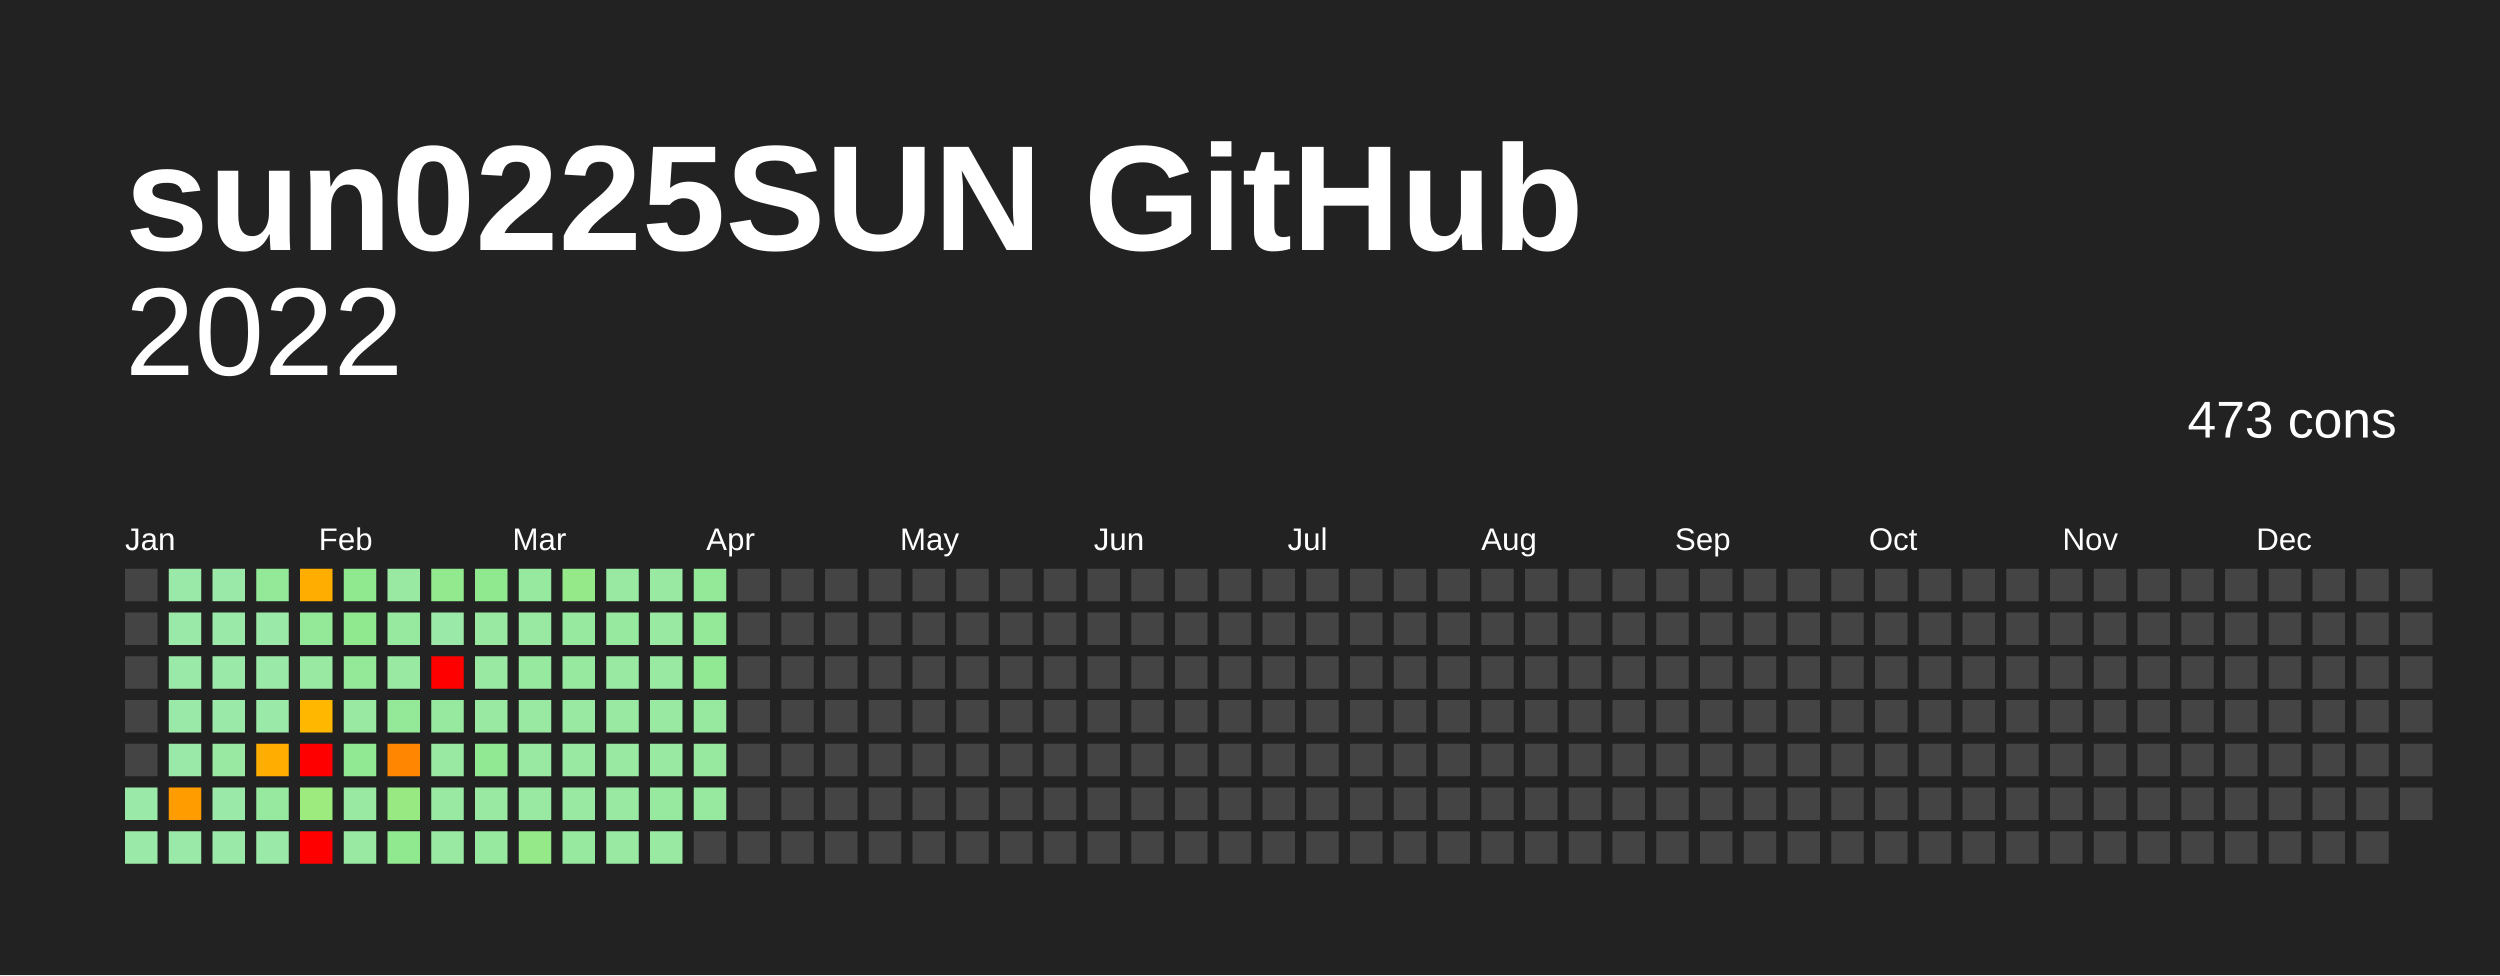
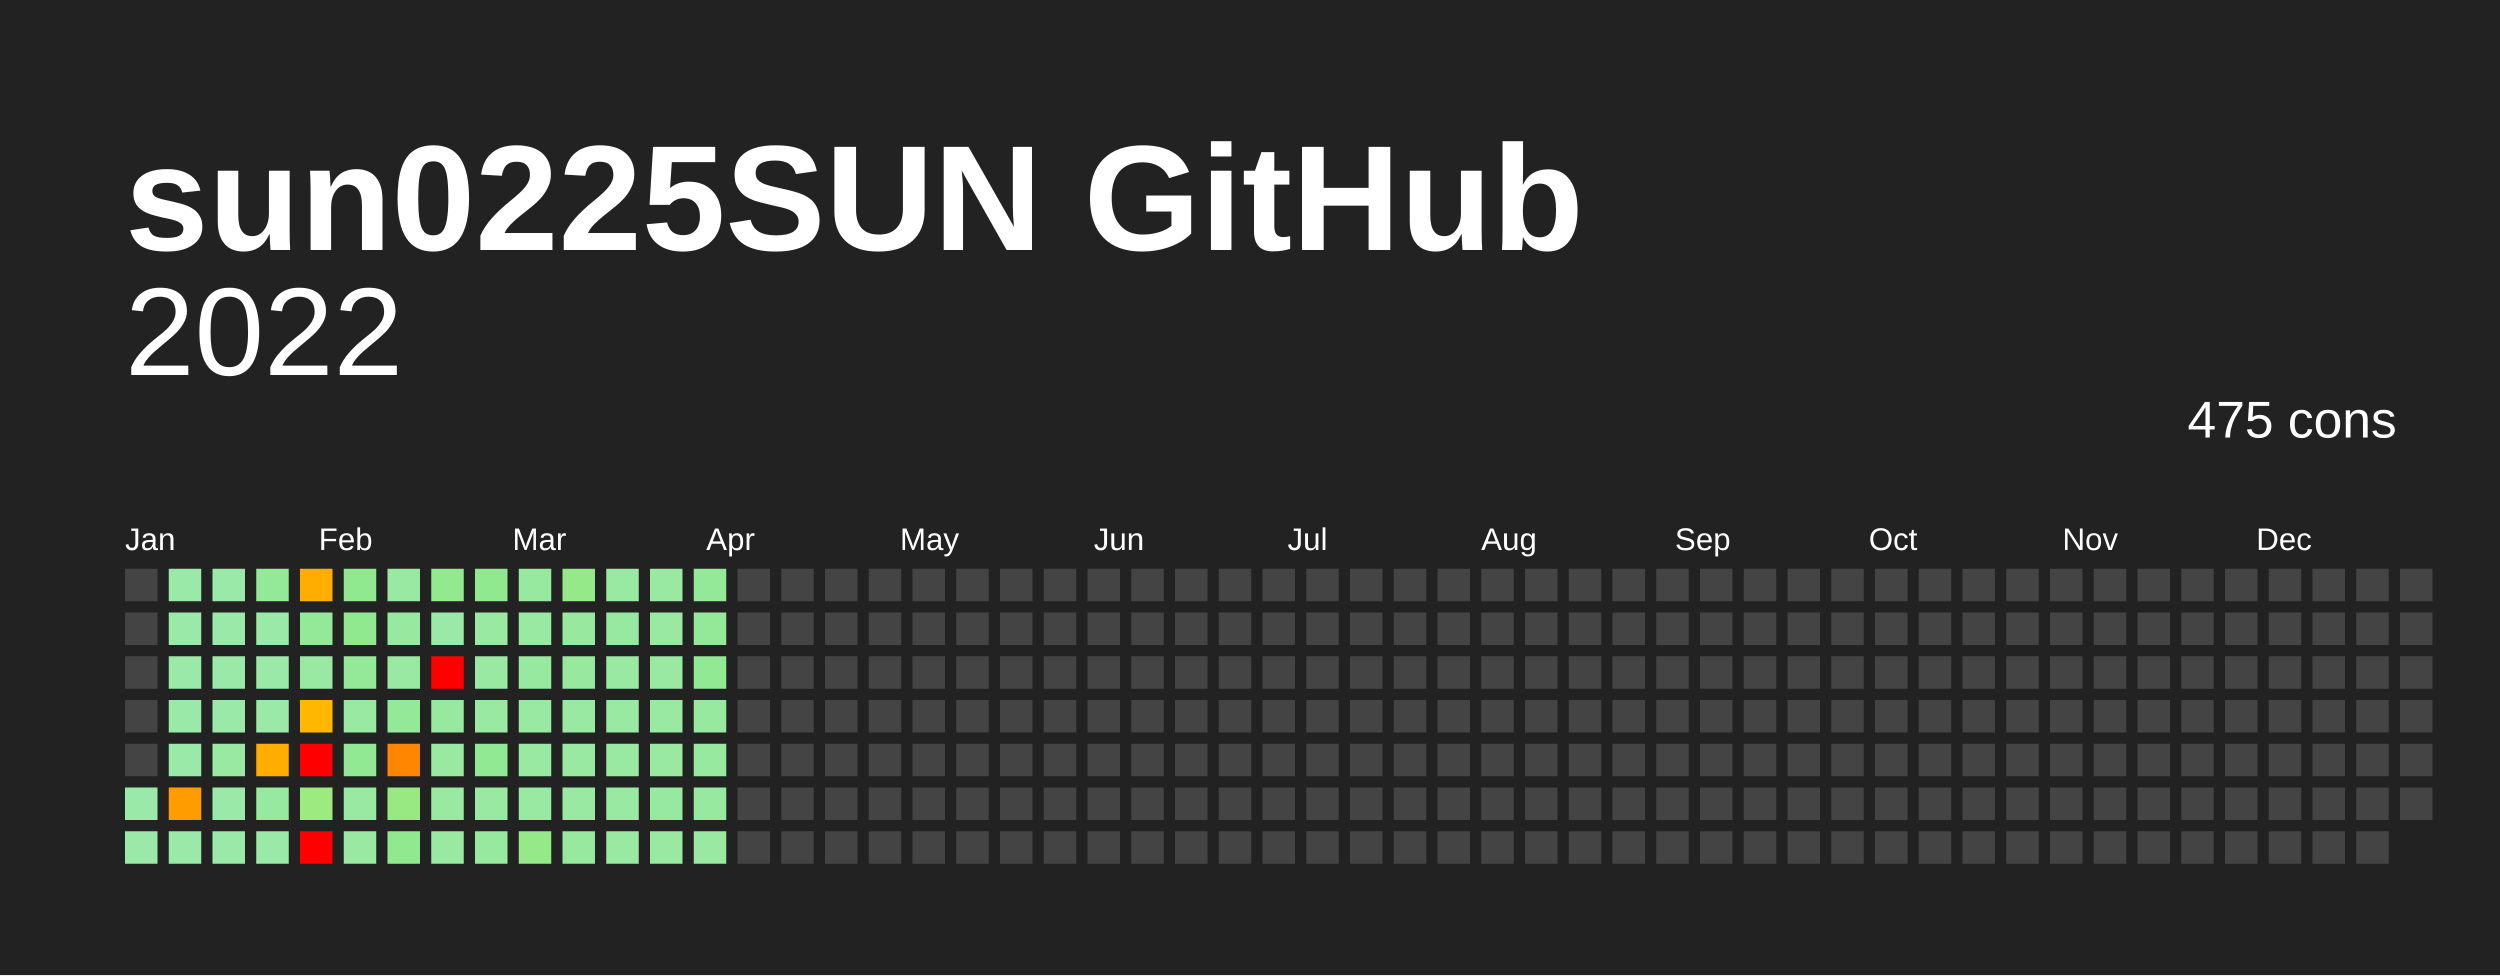
<svg xmlns="http://www.w3.org/2000/svg" baseProfile="full" height="78mm" version="1.1" viewBox="0,0,200,78" width="200mm">
  <defs />
  <rect fill="#222222" height="78" width="200" x="0" y="0" />
  <text fill="#FFFFFF" style="font-size:12px; font-family:Arial; font-weight:bold;" x="10" y="20">sun0225SUN GitHub</text>
  <text alignment-baseline="hanging" fill="#FFFFFF" style="font-size:10.0px; font-family:Arial;" x="10" y="30">2022</text>
-   <text alignment-baseline="hanging" fill="#FFFFFF" style="font-size:4.125px; font-family:Arial;" x="175" y="35">473 cons</text>
+   <text alignment-baseline="hanging" fill="#FFFFFF" style="font-size:4.125px; font-family:Arial;" x="175" y="35">475 cons</text>
  <text fill="#FFFFFF" style="font-size:2.5px; font-family:Arial" x="10.0" y="44">Jan</text>
  <text fill="#FFFFFF" style="font-size:2.5px; font-family:Arial" x="25.5" y="44">Feb</text>
  <text fill="#FFFFFF" style="font-size:2.5px; font-family:Arial" x="41.0" y="44">Mar</text>
  <text fill="#FFFFFF" style="font-size:2.5px; font-family:Arial" x="56.5" y="44">Apr</text>
  <text fill="#FFFFFF" style="font-size:2.5px; font-family:Arial" x="72.0" y="44">May</text>
  <text fill="#FFFFFF" style="font-size:2.5px; font-family:Arial" x="87.5" y="44">Jun</text>
  <text fill="#FFFFFF" style="font-size:2.5px; font-family:Arial" x="103.0" y="44">Jul</text>
  <text fill="#FFFFFF" style="font-size:2.5px; font-family:Arial" x="118.5" y="44">Aug</text>
  <text fill="#FFFFFF" style="font-size:2.5px; font-family:Arial" x="134.0" y="44">Sep</text>
  <text fill="#FFFFFF" style="font-size:2.5px; font-family:Arial" x="149.5" y="44">Oct</text>
  <text fill="#FFFFFF" style="font-size:2.5px; font-family:Arial" x="165.0" y="44">Nov</text>
  <text fill="#FFFFFF" style="font-size:2.5px; font-family:Arial" x="180.5" y="44">Dec</text>
  <rect fill="#444444" height="2.6" width="2.6" x="10.0" y="45.5" />
  <rect fill="#444444" height="2.6" width="2.6" x="10.0" y="49.0" />
  <rect fill="#444444" height="2.6" width="2.6" x="10.0" y="52.5" />
  <rect fill="#444444" height="2.6" width="2.6" x="10.0" y="56.0" />
  <rect fill="#444444" height="2.6" width="2.6" x="10.0" y="59.5" />
  <rect fill="#9be9a8" height="2.6" width="2.6" x="10.0" y="63.0" />
  <rect fill="#9be9a8" height="2.6" width="2.6" x="10.0" y="66.5" />
  <rect fill="#9be9a8" height="2.6" width="2.6" x="13.5" y="45.5" />
  <rect fill="#9be9a8" height="2.6" width="2.6" x="13.5" y="49.0" />
  <rect fill="#9be9a8" height="2.6" width="2.6" x="13.5" y="52.5" />
  <rect fill="#9be9a8" height="2.6" width="2.6" x="13.5" y="56.0" />
  <rect fill="#9be9a8" height="2.6" width="2.6" x="13.5" y="59.5" />
  <rect fill="#ff9d00" height="2.6" width="2.6" x="13.5" y="63.0" />
  <rect fill="#9be9a8" height="2.6" width="2.6" x="13.5" y="66.5" />
  <rect fill="#9be9a8" height="2.6" width="2.6" x="17.0" y="45.5" />
  <rect fill="#9be9a8" height="2.6" width="2.6" x="17.0" y="49.0" />
  <rect fill="#9be9a8" height="2.6" width="2.6" x="17.0" y="52.5" />
  <rect fill="#9be9a8" height="2.6" width="2.6" x="17.0" y="56.0" />
  <rect fill="#99e9a3" height="2.6" width="2.6" x="17.0" y="59.5" />
  <rect fill="#9be9a8" height="2.6" width="2.6" x="17.0" y="63.0" />
  <rect fill="#9be9a8" height="2.6" width="2.6" x="17.0" y="66.5" />
  <rect fill="#94e999" height="2.6" width="2.6" x="20.5" y="45.5" />
  <rect fill="#9be9a8" height="2.6" width="2.6" x="20.5" y="49.0" />
  <rect fill="#9be9a8" height="2.6" width="2.6" x="20.5" y="52.5" />
  <rect fill="#9be9a8" height="2.6" width="2.6" x="20.5" y="56.0" />
  <rect fill="#ffae00" height="2.6" width="2.6" x="20.5" y="59.5" />
  <rect fill="#96e99e" height="2.6" width="2.6" x="20.5" y="63.0" />
  <rect fill="#9be9a8" height="2.6" width="2.6" x="20.5" y="66.5" />
  <rect fill="#ffae00" height="2.6" width="2.6" x="24.0" y="45.5" />
  <rect fill="#94e999" height="2.6" width="2.6" x="24.0" y="49.0" />
  <rect fill="#99e9a3" height="2.6" width="2.6" x="24.0" y="52.5" />
  <rect fill="#ffb700" height="2.6" width="2.6" x="24.0" y="56.0" />
  <rect fill="red" height="2.6" width="2.6" x="24.0" y="59.5" />
  <rect fill="#9dea7e" height="2.6" width="2.6" x="24.0" y="63.0" />
  <rect fill="red" height="2.6" width="2.6" x="24.0" y="66.5" />
  <rect fill="#91e98f" height="2.6" width="2.6" x="27.5" y="45.5" />
  <rect fill="#91e98f" height="2.6" width="2.6" x="27.5" y="49.0" />
  <rect fill="#94e999" height="2.6" width="2.6" x="27.5" y="52.5" />
  <rect fill="#99e9a3" height="2.6" width="2.6" x="27.5" y="56.0" />
  <rect fill="#92e993" height="2.6" width="2.6" x="27.5" y="59.5" />
  <rect fill="#99e9a3" height="2.6" width="2.6" x="27.5" y="63.0" />
  <rect fill="#99e9a3" height="2.6" width="2.6" x="27.5" y="66.5" />
  <rect fill="#99e9a3" height="2.6" width="2.6" x="31.0" y="45.5" />
  <rect fill="#96e99e" height="2.6" width="2.6" x="31.0" y="49.0" />
  <rect fill="#99e9a3" height="2.6" width="2.6" x="31.0" y="52.5" />
  <rect fill="#94e999" height="2.6" width="2.6" x="31.0" y="56.0" />
  <rect fill="#ff8600" height="2.6" width="2.6" x="31.0" y="59.5" />
  <rect fill="#99e983" height="2.6" width="2.6" x="31.0" y="63.0" />
  <rect fill="#91e98f" height="2.6" width="2.6" x="31.0" y="66.5" />
  <rect fill="#93e98d" height="2.6" width="2.6" x="34.5" y="45.5" />
  <rect fill="#9be9a8" height="2.6" width="2.6" x="34.5" y="49.0" />
  <rect fill="red" height="2.6" width="2.6" x="34.5" y="52.5" />
  <rect fill="#96e99e" height="2.6" width="2.6" x="34.5" y="56.0" />
  <rect fill="#99e9a3" height="2.6" width="2.6" x="34.5" y="59.5" />
  <rect fill="#99e9a3" height="2.6" width="2.6" x="34.5" y="63.0" />
  <rect fill="#99e9a3" height="2.6" width="2.6" x="34.5" y="66.5" />
  <rect fill="#91e98f" height="2.6" width="2.6" x="38.0" y="45.5" />
  <rect fill="#99e9a3" height="2.6" width="2.6" x="38.0" y="49.0" />
  <rect fill="#99e9a3" height="2.6" width="2.6" x="38.0" y="52.5" />
  <rect fill="#99e9a3" height="2.6" width="2.6" x="38.0" y="56.0" />
  <rect fill="#92e993" height="2.6" width="2.6" x="38.0" y="59.5" />
  <rect fill="#99e9a3" height="2.6" width="2.6" x="38.0" y="63.0" />
  <rect fill="#96e99e" height="2.6" width="2.6" x="38.0" y="66.5" />
  <rect fill="#96e99e" height="2.6" width="2.6" x="41.5" y="45.5" />
  <rect fill="#99e9a3" height="2.6" width="2.6" x="41.5" y="49.0" />
  <rect fill="#96e99e" height="2.6" width="2.6" x="41.5" y="52.5" />
  <rect fill="#99e9a3" height="2.6" width="2.6" x="41.5" y="56.0" />
  <rect fill="#99e9a3" height="2.6" width="2.6" x="41.5" y="59.5" />
  <rect fill="#99e9a3" height="2.6" width="2.6" x="41.5" y="63.0" />
  <rect fill="#95e988" height="2.6" width="2.6" x="41.5" y="66.5" />
  <rect fill="#95e988" height="2.6" width="2.6" x="45.0" y="45.5" />
  <rect fill="#96e99e" height="2.6" width="2.6" x="45.0" y="49.0" />
  <rect fill="#96e99e" height="2.6" width="2.6" x="45.0" y="52.5" />
  <rect fill="#99e9a3" height="2.6" width="2.6" x="45.0" y="56.0" />
  <rect fill="#99e9a3" height="2.6" width="2.6" x="45.0" y="59.5" />
  <rect fill="#99e9a3" height="2.6" width="2.6" x="45.0" y="63.0" />
  <rect fill="#96e99e" height="2.6" width="2.6" x="45.0" y="66.5" />
  <rect fill="#99e9a3" height="2.6" width="2.6" x="48.5" y="45.5" />
  <rect fill="#96e99e" height="2.6" width="2.6" x="48.5" y="49.0" />
  <rect fill="#99e9a3" height="2.6" width="2.6" x="48.5" y="52.5" />
  <rect fill="#99e9a3" height="2.6" width="2.6" x="48.5" y="56.0" />
  <rect fill="#99e9a3" height="2.6" width="2.6" x="48.5" y="59.5" />
  <rect fill="#99e9a3" height="2.6" width="2.6" x="48.5" y="63.0" />
  <rect fill="#99e9a3" height="2.6" width="2.6" x="48.5" y="66.5" />
  <rect fill="#99e9a3" height="2.6" width="2.6" x="52.0" y="45.5" />
  <rect fill="#99e9a3" height="2.6" width="2.6" x="52.0" y="49.0" />
  <rect fill="#99e9a3" height="2.6" width="2.6" x="52.0" y="52.5" />
  <rect fill="#99e9a3" height="2.6" width="2.6" x="52.0" y="56.0" />
  <rect fill="#99e9a3" height="2.6" width="2.6" x="52.0" y="59.5" />
  <rect fill="#96e99e" height="2.6" width="2.6" x="52.0" y="63.0" />
  <rect fill="#99e9a3" height="2.6" width="2.6" x="52.0" y="66.5" />
  <rect fill="#94e999" height="2.6" width="2.6" x="55.5" y="45.5" />
  <rect fill="#94e999" height="2.6" width="2.6" x="55.5" y="49.0" />
  <rect fill="#92e993" height="2.6" width="2.6" x="55.5" y="52.5" />
  <rect fill="#96e99e" height="2.6" width="2.6" x="55.5" y="56.0" />
  <rect fill="#96e99e" height="2.6" width="2.6" x="55.5" y="59.5" />
  <rect fill="#96e99e" height="2.6" width="2.6" x="55.5" y="63.0" />
-   <rect fill="#444444" height="2.6" width="2.6" x="55.5" y="66.5" />
+   <rect fill="#99e9a3" height="2.6" width="2.6" x="55.5" y="66.5" />
  <rect fill="#444444" height="2.6" width="2.6" x="59.0" y="45.5" />
  <rect fill="#444444" height="2.6" width="2.6" x="59.0" y="49.0" />
  <rect fill="#444444" height="2.6" width="2.6" x="59.0" y="52.5" />
  <rect fill="#444444" height="2.6" width="2.6" x="59.0" y="56.0" />
  <rect fill="#444444" height="2.6" width="2.6" x="59.0" y="59.5" />
  <rect fill="#444444" height="2.6" width="2.6" x="59.0" y="63.0" />
  <rect fill="#444444" height="2.6" width="2.6" x="59.0" y="66.5" />
  <rect fill="#444444" height="2.6" width="2.6" x="62.5" y="45.5" />
  <rect fill="#444444" height="2.6" width="2.6" x="62.5" y="49.0" />
  <rect fill="#444444" height="2.6" width="2.6" x="62.5" y="52.5" />
  <rect fill="#444444" height="2.6" width="2.6" x="62.5" y="56.0" />
  <rect fill="#444444" height="2.6" width="2.6" x="62.5" y="59.5" />
  <rect fill="#444444" height="2.6" width="2.6" x="62.5" y="63.0" />
  <rect fill="#444444" height="2.6" width="2.6" x="62.5" y="66.5" />
  <rect fill="#444444" height="2.6" width="2.6" x="66.0" y="45.5" />
  <rect fill="#444444" height="2.6" width="2.6" x="66.0" y="49.0" />
  <rect fill="#444444" height="2.6" width="2.6" x="66.0" y="52.5" />
  <rect fill="#444444" height="2.6" width="2.6" x="66.0" y="56.0" />
  <rect fill="#444444" height="2.6" width="2.6" x="66.0" y="59.5" />
  <rect fill="#444444" height="2.6" width="2.6" x="66.0" y="63.0" />
  <rect fill="#444444" height="2.6" width="2.6" x="66.0" y="66.5" />
  <rect fill="#444444" height="2.6" width="2.6" x="69.5" y="45.5" />
  <rect fill="#444444" height="2.6" width="2.6" x="69.5" y="49.0" />
  <rect fill="#444444" height="2.6" width="2.6" x="69.5" y="52.5" />
  <rect fill="#444444" height="2.6" width="2.6" x="69.5" y="56.0" />
  <rect fill="#444444" height="2.6" width="2.6" x="69.5" y="59.5" />
  <rect fill="#444444" height="2.6" width="2.6" x="69.5" y="63.0" />
  <rect fill="#444444" height="2.6" width="2.6" x="69.5" y="66.5" />
  <rect fill="#444444" height="2.6" width="2.6" x="73.0" y="45.5" />
  <rect fill="#444444" height="2.6" width="2.6" x="73.0" y="49.0" />
  <rect fill="#444444" height="2.6" width="2.6" x="73.0" y="52.5" />
  <rect fill="#444444" height="2.6" width="2.6" x="73.0" y="56.0" />
  <rect fill="#444444" height="2.6" width="2.6" x="73.0" y="59.5" />
  <rect fill="#444444" height="2.6" width="2.6" x="73.0" y="63.0" />
  <rect fill="#444444" height="2.6" width="2.6" x="73.0" y="66.5" />
  <rect fill="#444444" height="2.6" width="2.6" x="76.5" y="45.5" />
  <rect fill="#444444" height="2.6" width="2.6" x="76.5" y="49.0" />
  <rect fill="#444444" height="2.6" width="2.6" x="76.5" y="52.5" />
  <rect fill="#444444" height="2.6" width="2.6" x="76.5" y="56.0" />
  <rect fill="#444444" height="2.6" width="2.6" x="76.5" y="59.5" />
  <rect fill="#444444" height="2.6" width="2.6" x="76.5" y="63.0" />
  <rect fill="#444444" height="2.6" width="2.6" x="76.5" y="66.5" />
  <rect fill="#444444" height="2.6" width="2.6" x="80.0" y="45.5" />
  <rect fill="#444444" height="2.6" width="2.6" x="80.0" y="49.0" />
  <rect fill="#444444" height="2.6" width="2.6" x="80.0" y="52.5" />
  <rect fill="#444444" height="2.6" width="2.6" x="80.0" y="56.0" />
  <rect fill="#444444" height="2.6" width="2.6" x="80.0" y="59.5" />
  <rect fill="#444444" height="2.6" width="2.6" x="80.0" y="63.0" />
  <rect fill="#444444" height="2.6" width="2.6" x="80.0" y="66.5" />
  <rect fill="#444444" height="2.6" width="2.6" x="83.5" y="45.5" />
  <rect fill="#444444" height="2.6" width="2.6" x="83.5" y="49.0" />
  <rect fill="#444444" height="2.6" width="2.6" x="83.5" y="52.5" />
  <rect fill="#444444" height="2.6" width="2.6" x="83.5" y="56.0" />
  <rect fill="#444444" height="2.6" width="2.6" x="83.5" y="59.5" />
  <rect fill="#444444" height="2.6" width="2.6" x="83.5" y="63.0" />
  <rect fill="#444444" height="2.6" width="2.6" x="83.5" y="66.5" />
  <rect fill="#444444" height="2.6" width="2.6" x="87.0" y="45.5" />
  <rect fill="#444444" height="2.6" width="2.6" x="87.0" y="49.0" />
  <rect fill="#444444" height="2.6" width="2.6" x="87.0" y="52.5" />
  <rect fill="#444444" height="2.6" width="2.6" x="87.0" y="56.0" />
  <rect fill="#444444" height="2.6" width="2.6" x="87.0" y="59.5" />
  <rect fill="#444444" height="2.6" width="2.6" x="87.0" y="63.0" />
  <rect fill="#444444" height="2.6" width="2.6" x="87.0" y="66.5" />
  <rect fill="#444444" height="2.6" width="2.6" x="90.5" y="45.5" />
  <rect fill="#444444" height="2.6" width="2.6" x="90.5" y="49.0" />
  <rect fill="#444444" height="2.6" width="2.6" x="90.5" y="52.5" />
  <rect fill="#444444" height="2.6" width="2.6" x="90.5" y="56.0" />
  <rect fill="#444444" height="2.6" width="2.6" x="90.5" y="59.5" />
  <rect fill="#444444" height="2.6" width="2.6" x="90.5" y="63.0" />
  <rect fill="#444444" height="2.6" width="2.6" x="90.5" y="66.5" />
  <rect fill="#444444" height="2.6" width="2.6" x="94.0" y="45.5" />
  <rect fill="#444444" height="2.6" width="2.6" x="94.0" y="49.0" />
  <rect fill="#444444" height="2.6" width="2.6" x="94.0" y="52.5" />
  <rect fill="#444444" height="2.6" width="2.6" x="94.0" y="56.0" />
  <rect fill="#444444" height="2.6" width="2.6" x="94.0" y="59.5" />
  <rect fill="#444444" height="2.6" width="2.6" x="94.0" y="63.0" />
  <rect fill="#444444" height="2.6" width="2.6" x="94.0" y="66.5" />
  <rect fill="#444444" height="2.6" width="2.6" x="97.5" y="45.5" />
  <rect fill="#444444" height="2.6" width="2.6" x="97.5" y="49.0" />
  <rect fill="#444444" height="2.6" width="2.6" x="97.5" y="52.5" />
  <rect fill="#444444" height="2.6" width="2.6" x="97.5" y="56.0" />
  <rect fill="#444444" height="2.6" width="2.6" x="97.5" y="59.5" />
  <rect fill="#444444" height="2.6" width="2.6" x="97.5" y="63.0" />
  <rect fill="#444444" height="2.6" width="2.6" x="97.5" y="66.5" />
  <rect fill="#444444" height="2.6" width="2.6" x="101.0" y="45.5" />
  <rect fill="#444444" height="2.6" width="2.6" x="101.0" y="49.0" />
  <rect fill="#444444" height="2.6" width="2.6" x="101.0" y="52.5" />
  <rect fill="#444444" height="2.6" width="2.6" x="101.0" y="56.0" />
  <rect fill="#444444" height="2.6" width="2.6" x="101.0" y="59.5" />
  <rect fill="#444444" height="2.6" width="2.6" x="101.0" y="63.0" />
  <rect fill="#444444" height="2.6" width="2.6" x="101.0" y="66.5" />
  <rect fill="#444444" height="2.6" width="2.6" x="104.5" y="45.5" />
  <rect fill="#444444" height="2.6" width="2.6" x="104.5" y="49.0" />
  <rect fill="#444444" height="2.6" width="2.6" x="104.5" y="52.5" />
  <rect fill="#444444" height="2.6" width="2.6" x="104.5" y="56.0" />
  <rect fill="#444444" height="2.6" width="2.6" x="104.5" y="59.5" />
  <rect fill="#444444" height="2.6" width="2.6" x="104.5" y="63.0" />
  <rect fill="#444444" height="2.6" width="2.6" x="104.5" y="66.5" />
  <rect fill="#444444" height="2.6" width="2.6" x="108.0" y="45.5" />
  <rect fill="#444444" height="2.6" width="2.6" x="108.0" y="49.0" />
  <rect fill="#444444" height="2.6" width="2.6" x="108.0" y="52.5" />
  <rect fill="#444444" height="2.6" width="2.6" x="108.0" y="56.0" />
  <rect fill="#444444" height="2.6" width="2.6" x="108.0" y="59.5" />
  <rect fill="#444444" height="2.6" width="2.6" x="108.0" y="63.0" />
  <rect fill="#444444" height="2.6" width="2.6" x="108.0" y="66.5" />
  <rect fill="#444444" height="2.6" width="2.6" x="111.5" y="45.5" />
  <rect fill="#444444" height="2.6" width="2.6" x="111.5" y="49.0" />
  <rect fill="#444444" height="2.6" width="2.6" x="111.5" y="52.5" />
  <rect fill="#444444" height="2.6" width="2.6" x="111.5" y="56.0" />
  <rect fill="#444444" height="2.6" width="2.6" x="111.5" y="59.5" />
  <rect fill="#444444" height="2.6" width="2.6" x="111.5" y="63.0" />
  <rect fill="#444444" height="2.6" width="2.6" x="111.5" y="66.5" />
  <rect fill="#444444" height="2.6" width="2.6" x="115.0" y="45.5" />
  <rect fill="#444444" height="2.6" width="2.6" x="115.0" y="49.0" />
  <rect fill="#444444" height="2.6" width="2.6" x="115.0" y="52.5" />
  <rect fill="#444444" height="2.6" width="2.6" x="115.0" y="56.0" />
  <rect fill="#444444" height="2.6" width="2.6" x="115.0" y="59.5" />
  <rect fill="#444444" height="2.6" width="2.6" x="115.0" y="63.0" />
  <rect fill="#444444" height="2.6" width="2.6" x="115.0" y="66.5" />
  <rect fill="#444444" height="2.6" width="2.6" x="118.5" y="45.5" />
  <rect fill="#444444" height="2.6" width="2.6" x="118.5" y="49.0" />
  <rect fill="#444444" height="2.6" width="2.6" x="118.5" y="52.5" />
  <rect fill="#444444" height="2.6" width="2.6" x="118.5" y="56.0" />
  <rect fill="#444444" height="2.6" width="2.6" x="118.5" y="59.5" />
  <rect fill="#444444" height="2.6" width="2.6" x="118.5" y="63.0" />
  <rect fill="#444444" height="2.6" width="2.6" x="118.5" y="66.5" />
  <rect fill="#444444" height="2.6" width="2.6" x="122.0" y="45.5" />
  <rect fill="#444444" height="2.6" width="2.6" x="122.0" y="49.0" />
  <rect fill="#444444" height="2.6" width="2.6" x="122.0" y="52.5" />
  <rect fill="#444444" height="2.6" width="2.6" x="122.0" y="56.0" />
  <rect fill="#444444" height="2.6" width="2.6" x="122.0" y="59.5" />
  <rect fill="#444444" height="2.6" width="2.6" x="122.0" y="63.0" />
  <rect fill="#444444" height="2.6" width="2.6" x="122.0" y="66.5" />
  <rect fill="#444444" height="2.6" width="2.6" x="125.5" y="45.5" />
  <rect fill="#444444" height="2.6" width="2.6" x="125.5" y="49.0" />
  <rect fill="#444444" height="2.6" width="2.6" x="125.5" y="52.5" />
  <rect fill="#444444" height="2.6" width="2.6" x="125.5" y="56.0" />
  <rect fill="#444444" height="2.6" width="2.6" x="125.5" y="59.5" />
  <rect fill="#444444" height="2.6" width="2.6" x="125.5" y="63.0" />
  <rect fill="#444444" height="2.6" width="2.6" x="125.5" y="66.5" />
  <rect fill="#444444" height="2.6" width="2.6" x="129.0" y="45.5" />
  <rect fill="#444444" height="2.6" width="2.6" x="129.0" y="49.0" />
  <rect fill="#444444" height="2.6" width="2.6" x="129.0" y="52.5" />
  <rect fill="#444444" height="2.6" width="2.6" x="129.0" y="56.0" />
  <rect fill="#444444" height="2.6" width="2.6" x="129.0" y="59.5" />
  <rect fill="#444444" height="2.6" width="2.6" x="129.0" y="63.0" />
  <rect fill="#444444" height="2.6" width="2.6" x="129.0" y="66.5" />
  <rect fill="#444444" height="2.6" width="2.6" x="132.5" y="45.5" />
  <rect fill="#444444" height="2.6" width="2.6" x="132.5" y="49.0" />
  <rect fill="#444444" height="2.6" width="2.6" x="132.5" y="52.5" />
  <rect fill="#444444" height="2.6" width="2.6" x="132.5" y="56.0" />
  <rect fill="#444444" height="2.6" width="2.6" x="132.5" y="59.5" />
  <rect fill="#444444" height="2.6" width="2.6" x="132.5" y="63.0" />
  <rect fill="#444444" height="2.6" width="2.6" x="132.5" y="66.5" />
  <rect fill="#444444" height="2.6" width="2.6" x="136.0" y="45.5" />
  <rect fill="#444444" height="2.6" width="2.6" x="136.0" y="49.0" />
  <rect fill="#444444" height="2.6" width="2.6" x="136.0" y="52.5" />
  <rect fill="#444444" height="2.6" width="2.6" x="136.0" y="56.0" />
  <rect fill="#444444" height="2.6" width="2.6" x="136.0" y="59.5" />
  <rect fill="#444444" height="2.6" width="2.6" x="136.0" y="63.0" />
  <rect fill="#444444" height="2.6" width="2.6" x="136.0" y="66.5" />
  <rect fill="#444444" height="2.6" width="2.6" x="139.5" y="45.5" />
  <rect fill="#444444" height="2.6" width="2.6" x="139.5" y="49.0" />
  <rect fill="#444444" height="2.6" width="2.6" x="139.5" y="52.5" />
  <rect fill="#444444" height="2.6" width="2.6" x="139.5" y="56.0" />
  <rect fill="#444444" height="2.6" width="2.6" x="139.5" y="59.5" />
  <rect fill="#444444" height="2.6" width="2.6" x="139.5" y="63.0" />
  <rect fill="#444444" height="2.6" width="2.6" x="139.5" y="66.5" />
  <rect fill="#444444" height="2.6" width="2.6" x="143.0" y="45.5" />
  <rect fill="#444444" height="2.6" width="2.6" x="143.0" y="49.0" />
  <rect fill="#444444" height="2.6" width="2.6" x="143.0" y="52.5" />
  <rect fill="#444444" height="2.6" width="2.6" x="143.0" y="56.0" />
  <rect fill="#444444" height="2.6" width="2.6" x="143.0" y="59.5" />
  <rect fill="#444444" height="2.6" width="2.6" x="143.0" y="63.0" />
  <rect fill="#444444" height="2.6" width="2.6" x="143.0" y="66.5" />
  <rect fill="#444444" height="2.6" width="2.6" x="146.5" y="45.5" />
  <rect fill="#444444" height="2.6" width="2.6" x="146.5" y="49.0" />
  <rect fill="#444444" height="2.6" width="2.6" x="146.5" y="52.5" />
  <rect fill="#444444" height="2.6" width="2.6" x="146.5" y="56.0" />
  <rect fill="#444444" height="2.6" width="2.6" x="146.5" y="59.5" />
  <rect fill="#444444" height="2.6" width="2.6" x="146.5" y="63.0" />
  <rect fill="#444444" height="2.6" width="2.6" x="146.5" y="66.5" />
  <rect fill="#444444" height="2.6" width="2.6" x="150.0" y="45.5" />
  <rect fill="#444444" height="2.6" width="2.6" x="150.0" y="49.0" />
  <rect fill="#444444" height="2.6" width="2.6" x="150.0" y="52.5" />
  <rect fill="#444444" height="2.6" width="2.6" x="150.0" y="56.0" />
  <rect fill="#444444" height="2.6" width="2.6" x="150.0" y="59.5" />
  <rect fill="#444444" height="2.6" width="2.6" x="150.0" y="63.0" />
  <rect fill="#444444" height="2.6" width="2.6" x="150.0" y="66.5" />
  <rect fill="#444444" height="2.6" width="2.6" x="153.5" y="45.5" />
  <rect fill="#444444" height="2.6" width="2.6" x="153.5" y="49.0" />
  <rect fill="#444444" height="2.6" width="2.6" x="153.5" y="52.5" />
  <rect fill="#444444" height="2.6" width="2.6" x="153.5" y="56.0" />
  <rect fill="#444444" height="2.6" width="2.6" x="153.5" y="59.5" />
  <rect fill="#444444" height="2.6" width="2.6" x="153.5" y="63.0" />
  <rect fill="#444444" height="2.6" width="2.6" x="153.5" y="66.5" />
  <rect fill="#444444" height="2.6" width="2.6" x="157.0" y="45.5" />
  <rect fill="#444444" height="2.6" width="2.6" x="157.0" y="49.0" />
  <rect fill="#444444" height="2.6" width="2.6" x="157.0" y="52.5" />
  <rect fill="#444444" height="2.6" width="2.6" x="157.0" y="56.0" />
  <rect fill="#444444" height="2.6" width="2.6" x="157.0" y="59.5" />
  <rect fill="#444444" height="2.6" width="2.6" x="157.0" y="63.0" />
  <rect fill="#444444" height="2.6" width="2.6" x="157.0" y="66.5" />
  <rect fill="#444444" height="2.6" width="2.6" x="160.5" y="45.5" />
  <rect fill="#444444" height="2.6" width="2.6" x="160.5" y="49.0" />
  <rect fill="#444444" height="2.6" width="2.6" x="160.5" y="52.5" />
  <rect fill="#444444" height="2.6" width="2.6" x="160.5" y="56.0" />
  <rect fill="#444444" height="2.6" width="2.6" x="160.5" y="59.5" />
  <rect fill="#444444" height="2.6" width="2.6" x="160.5" y="63.0" />
  <rect fill="#444444" height="2.6" width="2.6" x="160.5" y="66.5" />
  <rect fill="#444444" height="2.6" width="2.6" x="164.0" y="45.5" />
  <rect fill="#444444" height="2.6" width="2.6" x="164.0" y="49.0" />
  <rect fill="#444444" height="2.6" width="2.6" x="164.0" y="52.5" />
  <rect fill="#444444" height="2.6" width="2.6" x="164.0" y="56.0" />
  <rect fill="#444444" height="2.6" width="2.6" x="164.0" y="59.5" />
  <rect fill="#444444" height="2.6" width="2.6" x="164.0" y="63.0" />
  <rect fill="#444444" height="2.6" width="2.6" x="164.0" y="66.5" />
  <rect fill="#444444" height="2.6" width="2.6" x="167.5" y="45.5" />
  <rect fill="#444444" height="2.6" width="2.6" x="167.5" y="49.0" />
  <rect fill="#444444" height="2.6" width="2.6" x="167.5" y="52.5" />
  <rect fill="#444444" height="2.6" width="2.6" x="167.5" y="56.0" />
  <rect fill="#444444" height="2.6" width="2.6" x="167.5" y="59.5" />
  <rect fill="#444444" height="2.6" width="2.6" x="167.5" y="63.0" />
  <rect fill="#444444" height="2.6" width="2.6" x="167.5" y="66.5" />
  <rect fill="#444444" height="2.6" width="2.6" x="171.0" y="45.5" />
  <rect fill="#444444" height="2.6" width="2.6" x="171.0" y="49.0" />
  <rect fill="#444444" height="2.6" width="2.6" x="171.0" y="52.5" />
  <rect fill="#444444" height="2.6" width="2.6" x="171.0" y="56.0" />
  <rect fill="#444444" height="2.6" width="2.6" x="171.0" y="59.5" />
  <rect fill="#444444" height="2.6" width="2.6" x="171.0" y="63.0" />
  <rect fill="#444444" height="2.6" width="2.6" x="171.0" y="66.5" />
  <rect fill="#444444" height="2.6" width="2.6" x="174.5" y="45.5" />
  <rect fill="#444444" height="2.6" width="2.6" x="174.5" y="49.0" />
  <rect fill="#444444" height="2.6" width="2.6" x="174.5" y="52.5" />
  <rect fill="#444444" height="2.6" width="2.6" x="174.5" y="56.0" />
  <rect fill="#444444" height="2.6" width="2.6" x="174.5" y="59.5" />
  <rect fill="#444444" height="2.6" width="2.6" x="174.5" y="63.0" />
  <rect fill="#444444" height="2.6" width="2.6" x="174.5" y="66.5" />
  <rect fill="#444444" height="2.6" width="2.6" x="178.0" y="45.5" />
  <rect fill="#444444" height="2.6" width="2.6" x="178.0" y="49.0" />
  <rect fill="#444444" height="2.6" width="2.6" x="178.0" y="52.5" />
  <rect fill="#444444" height="2.6" width="2.6" x="178.0" y="56.0" />
  <rect fill="#444444" height="2.6" width="2.6" x="178.0" y="59.5" />
  <rect fill="#444444" height="2.6" width="2.6" x="178.0" y="63.0" />
  <rect fill="#444444" height="2.6" width="2.6" x="178.0" y="66.5" />
  <rect fill="#444444" height="2.6" width="2.6" x="181.5" y="45.5" />
  <rect fill="#444444" height="2.6" width="2.6" x="181.5" y="49.0" />
  <rect fill="#444444" height="2.6" width="2.6" x="181.5" y="52.5" />
  <rect fill="#444444" height="2.6" width="2.6" x="181.5" y="56.0" />
  <rect fill="#444444" height="2.6" width="2.6" x="181.5" y="59.5" />
  <rect fill="#444444" height="2.6" width="2.6" x="181.5" y="63.0" />
  <rect fill="#444444" height="2.6" width="2.6" x="181.5" y="66.5" />
  <rect fill="#444444" height="2.6" width="2.6" x="185.0" y="45.5" />
  <rect fill="#444444" height="2.6" width="2.6" x="185.0" y="49.0" />
  <rect fill="#444444" height="2.6" width="2.6" x="185.0" y="52.5" />
  <rect fill="#444444" height="2.6" width="2.6" x="185.0" y="56.0" />
  <rect fill="#444444" height="2.6" width="2.6" x="185.0" y="59.5" />
  <rect fill="#444444" height="2.6" width="2.6" x="185.0" y="63.0" />
  <rect fill="#444444" height="2.6" width="2.6" x="185.0" y="66.5" />
  <rect fill="#444444" height="2.6" width="2.6" x="188.5" y="45.5" />
  <rect fill="#444444" height="2.6" width="2.6" x="188.5" y="49.0" />
  <rect fill="#444444" height="2.6" width="2.6" x="188.5" y="52.5" />
  <rect fill="#444444" height="2.6" width="2.6" x="188.5" y="56.0" />
  <rect fill="#444444" height="2.6" width="2.6" x="188.5" y="59.5" />
  <rect fill="#444444" height="2.6" width="2.6" x="188.5" y="63.0" />
  <rect fill="#444444" height="2.6" width="2.6" x="188.5" y="66.5" />
  <rect fill="#444444" height="2.6" width="2.6" x="192.0" y="45.5" />
  <rect fill="#444444" height="2.6" width="2.6" x="192.0" y="49.0" />
  <rect fill="#444444" height="2.6" width="2.6" x="192.0" y="52.5" />
  <rect fill="#444444" height="2.6" width="2.6" x="192.0" y="56.0" />
  <rect fill="#444444" height="2.6" width="2.6" x="192.0" y="59.5" />
  <rect fill="#444444" height="2.6" width="2.6" x="192.0" y="63.0" />
</svg>
